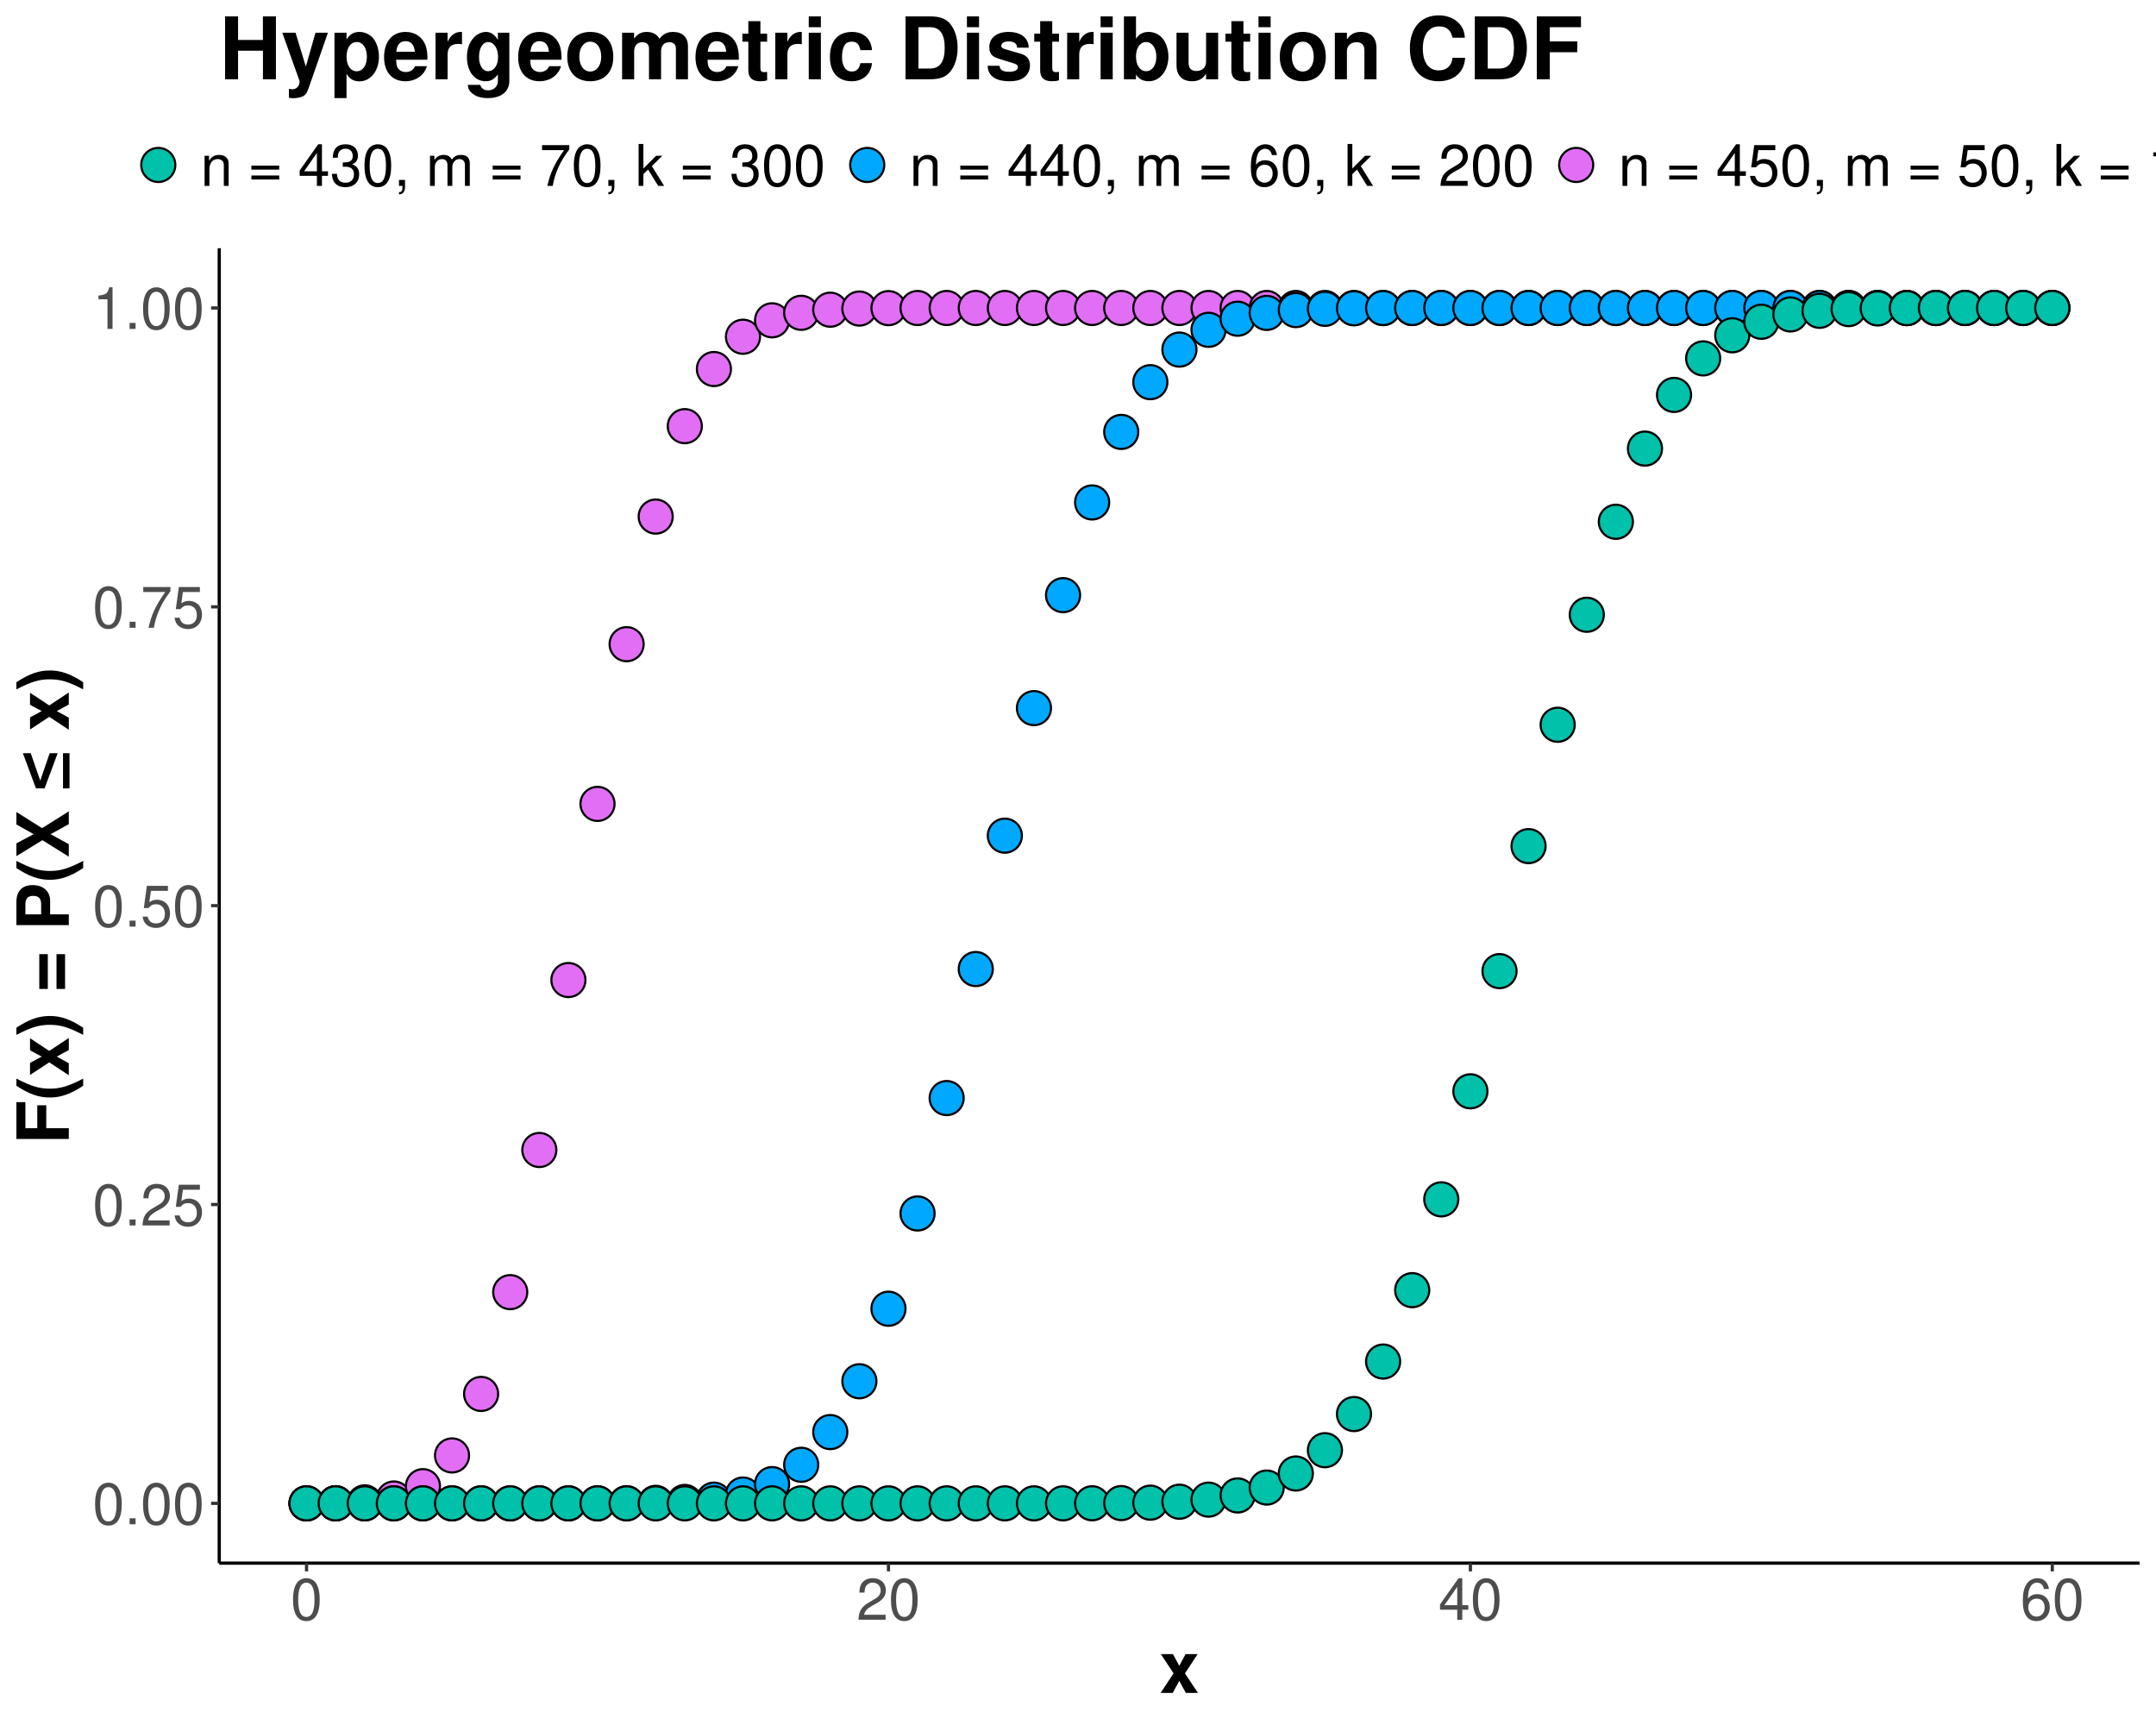
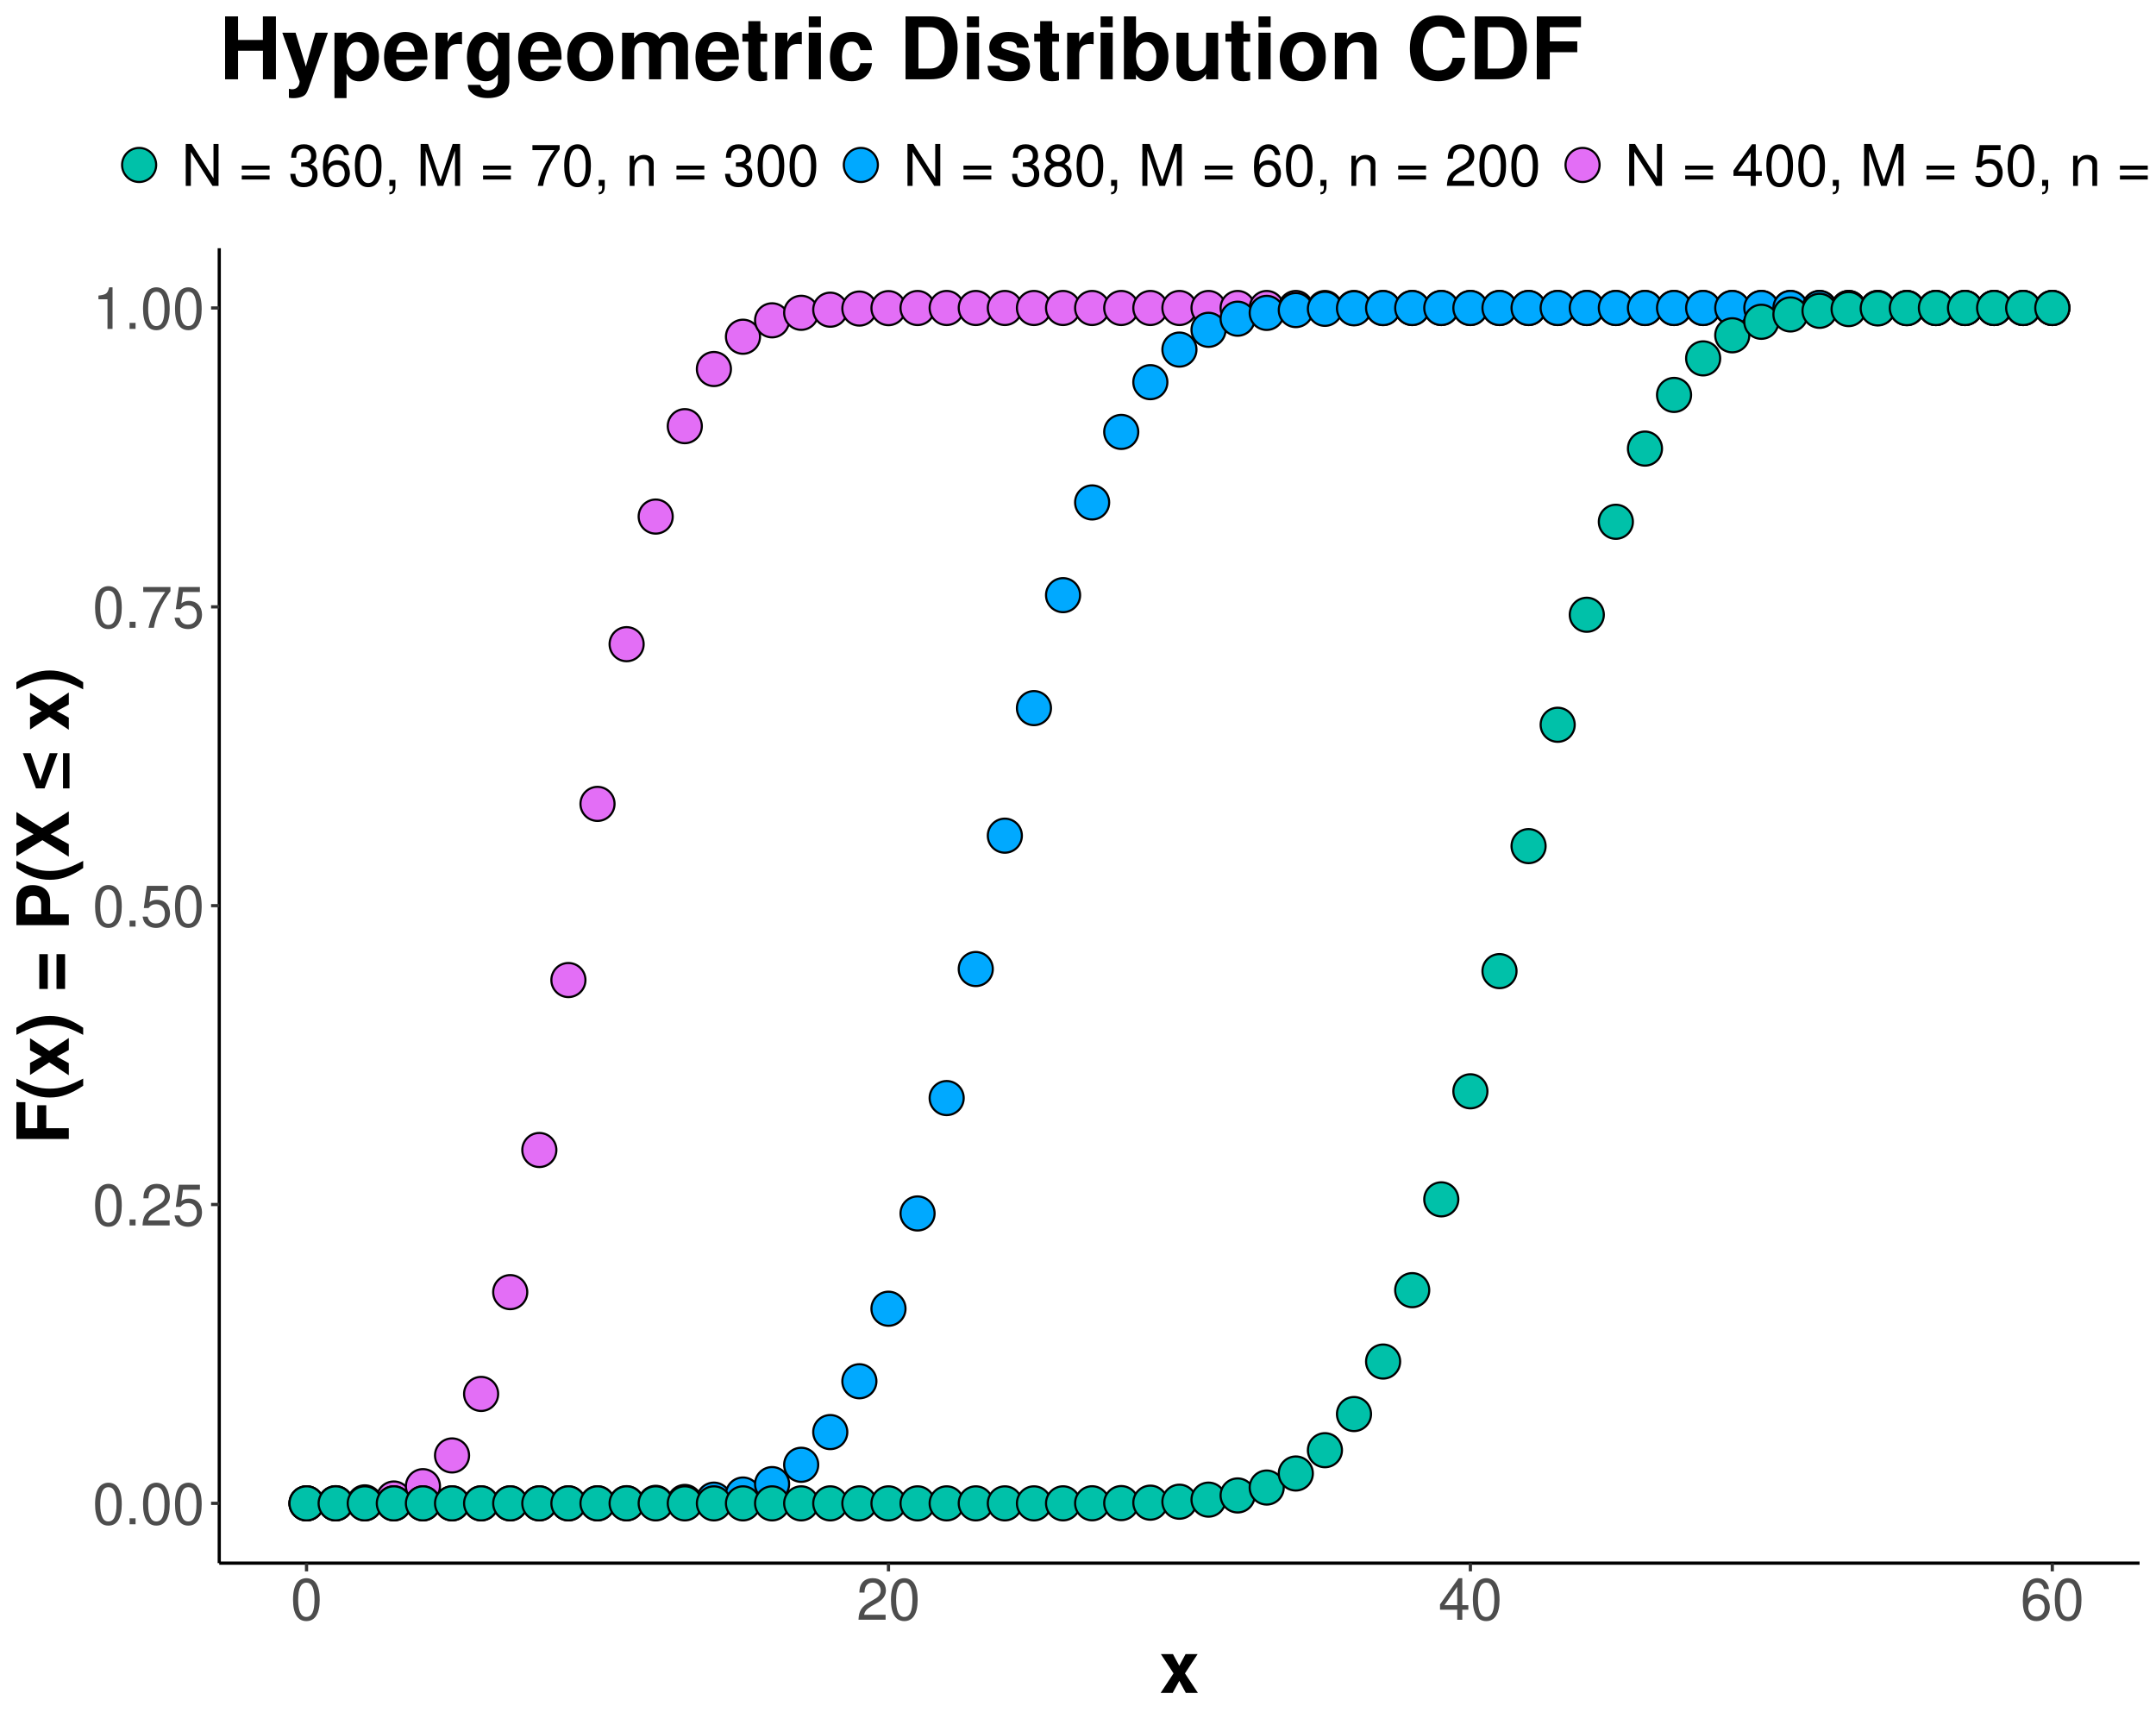
<svg xmlns="http://www.w3.org/2000/svg" width="720.00pt" height="576.00pt" viewBox="0 0 720.00 576.00">
  <g class="svglite">
    <defs>
      <style type="text/css">
    .svglite line, .svglite polyline, .svglite polygon, .svglite path, .svglite rect, .svglite circle {
      fill: none;
      stroke: #000000;
      stroke-linecap: round;
      stroke-linejoin: round;
      stroke-miterlimit: 10.00;
    }
    .svglite text {
      white-space: pre;
    }
    .svglite g.glyphgroup path {
      fill: inherit;
      stroke: none;
    }
  </style>
    </defs>
    <rect width="100%" height="100%" style="stroke: none; fill: #FFFFFF;" />
    <defs>
      <clipPath id="cpMC4wMHw3MjAuMDB8MC4wMHw1NzYuMDA=">
        <rect x="0.00" y="0.00" width="720.00" height="576.00" />
      </clipPath>
    </defs>
    <g clip-path="url(#cpMC4wMHw3MjAuMDB8MC4wMHw1NzYuMDA=)">
      <rect x="0.00" y="0.00" width="720.00" height="576.00" style="stroke-width: 1.07; stroke: #FFFFFF; fill: #FFFFFF;" />
    </g>
    <defs>
      <clipPath id="cpNzMuMjJ8NzE0LjUyfDgyLjg4fDUyMS45NQ==">
        <rect x="73.22" y="82.88" width="641.30" height="439.07" />
      </clipPath>
    </defs>
    <g clip-path="url(#cpNzMuMjJ8NzE0LjUyfDgyLjg4fDUyMS45NQ==)">
      <rect x="73.22" y="82.88" width="641.30" height="439.07" style="stroke-width: 1.07; stroke: none; fill: #FFFFFF;" />
      <circle cx="102.37" cy="501.99" r="5.69" style="stroke-width: 0.71; fill: #E36EF6;" />
      <circle cx="112.09" cy="501.94" r="5.69" style="stroke-width: 0.71; fill: #E36EF6;" />
      <circle cx="121.81" cy="501.66" r="5.69" style="stroke-width: 0.71; fill: #E36EF6;" />
      <circle cx="131.52" cy="500.37" r="5.69" style="stroke-width: 0.71; fill: #E36EF6;" />
      <circle cx="141.24" cy="496.25" r="5.69" style="stroke-width: 0.71; fill: #E36EF6;" />
      <circle cx="150.96" cy="485.99" r="5.69" style="stroke-width: 0.71; fill: #E36EF6;" />
      <circle cx="160.67" cy="465.45" r="5.69" style="stroke-width: 0.71; fill: #E36EF6;" />
      <circle cx="170.39" cy="431.46" r="5.69" style="stroke-width: 0.71; fill: #E36EF6;" />
      <circle cx="180.11" cy="384.00" r="5.69" style="stroke-width: 0.71; fill: #E36EF6;" />
      <circle cx="189.82" cy="327.25" r="5.69" style="stroke-width: 0.71; fill: #E36EF6;" />
      <circle cx="199.54" cy="268.43" r="5.69" style="stroke-width: 0.71; fill: #E36EF6;" />
      <circle cx="209.26" cy="215.10" r="5.69" style="stroke-width: 0.71; fill: #E36EF6;" />
      <circle cx="218.97" cy="172.49" r="5.69" style="stroke-width: 0.71; fill: #E36EF6;" />
      <circle cx="228.69" cy="142.30" r="5.69" style="stroke-width: 0.71; fill: #E36EF6;" />
      <circle cx="238.41" cy="123.22" r="5.69" style="stroke-width: 0.71; fill: #E36EF6;" />
      <circle cx="248.12" cy="112.44" r="5.69" style="stroke-width: 0.71; fill: #E36EF6;" />
      <circle cx="257.84" cy="106.96" r="5.69" style="stroke-width: 0.71; fill: #E36EF6;" />
      <circle cx="267.56" cy="104.45" r="5.69" style="stroke-width: 0.71; fill: #E36EF6;" />
      <circle cx="277.27" cy="103.41" r="5.69" style="stroke-width: 0.71; fill: #E36EF6;" />
      <circle cx="286.99" cy="103.03" r="5.69" style="stroke-width: 0.71; fill: #E36EF6;" />
      <circle cx="296.71" cy="102.89" r="5.69" style="stroke-width: 0.71; fill: #E36EF6;" />
      <circle cx="306.42" cy="102.85" r="5.69" style="stroke-width: 0.71; fill: #E36EF6;" />
      <circle cx="316.14" cy="102.84" r="5.69" style="stroke-width: 0.71; fill: #E36EF6;" />
      <circle cx="325.86" cy="102.84" r="5.69" style="stroke-width: 0.71; fill: #E36EF6;" />
      <circle cx="335.57" cy="102.84" r="5.69" style="stroke-width: 0.71; fill: #E36EF6;" />
      <circle cx="345.29" cy="102.84" r="5.69" style="stroke-width: 0.71; fill: #E36EF6;" />
      <circle cx="355.01" cy="102.84" r="5.69" style="stroke-width: 0.71; fill: #E36EF6;" />
      <circle cx="364.72" cy="102.84" r="5.69" style="stroke-width: 0.71; fill: #E36EF6;" />
      <circle cx="374.44" cy="102.84" r="5.69" style="stroke-width: 0.71; fill: #E36EF6;" />
      <circle cx="384.16" cy="102.84" r="5.69" style="stroke-width: 0.71; fill: #E36EF6;" />
      <circle cx="393.87" cy="102.84" r="5.69" style="stroke-width: 0.71; fill: #E36EF6;" />
      <circle cx="403.59" cy="102.84" r="5.69" style="stroke-width: 0.71; fill: #E36EF6;" />
      <circle cx="413.31" cy="102.84" r="5.69" style="stroke-width: 0.71; fill: #E36EF6;" />
      <circle cx="423.02" cy="102.84" r="5.69" style="stroke-width: 0.71; fill: #E36EF6;" />
      <circle cx="432.74" cy="102.84" r="5.69" style="stroke-width: 0.71; fill: #E36EF6;" />
      <circle cx="442.46" cy="102.84" r="5.69" style="stroke-width: 0.71; fill: #E36EF6;" />
      <circle cx="452.17" cy="102.84" r="5.69" style="stroke-width: 0.71; fill: #E36EF6;" />
      <circle cx="461.89" cy="102.84" r="5.69" style="stroke-width: 0.71; fill: #E36EF6;" />
      <circle cx="471.61" cy="102.84" r="5.69" style="stroke-width: 0.71; fill: #E36EF6;" />
      <circle cx="481.32" cy="102.84" r="5.69" style="stroke-width: 0.71; fill: #E36EF6;" />
      <circle cx="491.04" cy="102.84" r="5.69" style="stroke-width: 0.71; fill: #E36EF6;" />
      <circle cx="500.76" cy="102.84" r="5.69" style="stroke-width: 0.71; fill: #E36EF6;" />
      <circle cx="510.47" cy="102.84" r="5.69" style="stroke-width: 0.71; fill: #E36EF6;" />
      <circle cx="520.19" cy="102.84" r="5.69" style="stroke-width: 0.71; fill: #E36EF6;" />
      <circle cx="529.91" cy="102.84" r="5.69" style="stroke-width: 0.71; fill: #E36EF6;" />
      <circle cx="539.62" cy="102.84" r="5.69" style="stroke-width: 0.71; fill: #E36EF6;" />
      <circle cx="549.34" cy="102.84" r="5.69" style="stroke-width: 0.71; fill: #E36EF6;" />
      <circle cx="559.05" cy="102.84" r="5.69" style="stroke-width: 0.71; fill: #E36EF6;" />
      <circle cx="568.77" cy="102.84" r="5.69" style="stroke-width: 0.71; fill: #E36EF6;" />
      <circle cx="578.49" cy="102.84" r="5.69" style="stroke-width: 0.71; fill: #E36EF6;" />
      <circle cx="588.20" cy="102.84" r="5.69" style="stroke-width: 0.71; fill: #E36EF6;" />
      <circle cx="597.92" cy="102.84" r="5.69" style="stroke-width: 0.71; fill: #E36EF6;" />
      <circle cx="607.64" cy="102.84" r="5.69" style="stroke-width: 0.71; fill: #E36EF6;" />
      <circle cx="617.35" cy="102.84" r="5.69" style="stroke-width: 0.71; fill: #E36EF6;" />
      <circle cx="627.07" cy="102.84" r="5.69" style="stroke-width: 0.71; fill: #E36EF6;" />
      <circle cx="636.79" cy="102.84" r="5.69" style="stroke-width: 0.71; fill: #E36EF6;" />
      <circle cx="646.50" cy="102.84" r="5.69" style="stroke-width: 0.71; fill: #E36EF6;" />
      <circle cx="656.22" cy="102.84" r="5.69" style="stroke-width: 0.71; fill: #E36EF6;" />
      <circle cx="665.94" cy="102.84" r="5.69" style="stroke-width: 0.71; fill: #E36EF6;" />
      <circle cx="675.65" cy="102.84" r="5.69" style="stroke-width: 0.71; fill: #E36EF6;" />
      <circle cx="685.37" cy="102.84" r="5.69" style="stroke-width: 0.71; fill: #E36EF6;" />
      <circle cx="102.37" cy="501.99" r="5.69" style="stroke-width: 0.71; fill: #00A9FF;" />
      <circle cx="112.09" cy="501.99" r="5.69" style="stroke-width: 0.71; fill: #00A9FF;" />
      <circle cx="121.81" cy="501.99" r="5.69" style="stroke-width: 0.71; fill: #00A9FF;" />
      <circle cx="131.52" cy="501.99" r="5.69" style="stroke-width: 0.71; fill: #00A9FF;" />
      <circle cx="141.24" cy="501.99" r="5.69" style="stroke-width: 0.71; fill: #00A9FF;" />
      <circle cx="150.96" cy="501.99" r="5.69" style="stroke-width: 0.71; fill: #00A9FF;" />
      <circle cx="160.67" cy="501.99" r="5.69" style="stroke-width: 0.71; fill: #00A9FF;" />
      <circle cx="170.39" cy="501.99" r="5.69" style="stroke-width: 0.71; fill: #00A9FF;" />
      <circle cx="180.11" cy="501.99" r="5.69" style="stroke-width: 0.71; fill: #00A9FF;" />
      <circle cx="189.82" cy="501.99" r="5.69" style="stroke-width: 0.71; fill: #00A9FF;" />
      <circle cx="199.54" cy="501.97" r="5.69" style="stroke-width: 0.71; fill: #00A9FF;" />
      <circle cx="209.26" cy="501.94" r="5.69" style="stroke-width: 0.71; fill: #00A9FF;" />
      <circle cx="218.97" cy="501.82" r="5.69" style="stroke-width: 0.71; fill: #00A9FF;" />
      <circle cx="228.69" cy="501.52" r="5.69" style="stroke-width: 0.71; fill: #00A9FF;" />
      <circle cx="238.41" cy="500.75" r="5.69" style="stroke-width: 0.71; fill: #00A9FF;" />
      <circle cx="248.12" cy="499.04" r="5.69" style="stroke-width: 0.71; fill: #00A9FF;" />
      <circle cx="257.84" cy="495.56" r="5.69" style="stroke-width: 0.71; fill: #00A9FF;" />
      <circle cx="267.56" cy="489.11" r="5.69" style="stroke-width: 0.71; fill: #00A9FF;" />
      <circle cx="277.27" cy="478.19" r="5.69" style="stroke-width: 0.71; fill: #00A9FF;" />
      <circle cx="286.99" cy="461.22" r="5.69" style="stroke-width: 0.71; fill: #00A9FF;" />
      <circle cx="296.71" cy="437.00" r="5.69" style="stroke-width: 0.71; fill: #00A9FF;" />
      <circle cx="306.42" cy="405.19" r="5.69" style="stroke-width: 0.71; fill: #00A9FF;" />
      <circle cx="316.14" cy="366.66" r="5.69" style="stroke-width: 0.71; fill: #00A9FF;" />
      <circle cx="325.86" cy="323.57" r="5.69" style="stroke-width: 0.71; fill: #00A9FF;" />
      <circle cx="335.57" cy="279.04" r="5.69" style="stroke-width: 0.71; fill: #00A9FF;" />
      <circle cx="345.29" cy="236.45" r="5.69" style="stroke-width: 0.71; fill: #00A9FF;" />
      <circle cx="355.01" cy="198.73" r="5.69" style="stroke-width: 0.71; fill: #00A9FF;" />
      <circle cx="364.72" cy="167.77" r="5.69" style="stroke-width: 0.71; fill: #00A9FF;" />
      <circle cx="374.44" cy="144.22" r="5.69" style="stroke-width: 0.71; fill: #00A9FF;" />
      <circle cx="384.16" cy="127.61" r="5.69" style="stroke-width: 0.71; fill: #00A9FF;" />
      <circle cx="393.87" cy="116.73" r="5.69" style="stroke-width: 0.71; fill: #00A9FF;" />
      <circle cx="403.59" cy="110.13" r="5.69" style="stroke-width: 0.71; fill: #00A9FF;" />
      <circle cx="413.31" cy="106.42" r="5.69" style="stroke-width: 0.71; fill: #00A9FF;" />
      <circle cx="423.02" cy="104.48" r="5.69" style="stroke-width: 0.71; fill: #00A9FF;" />
      <circle cx="432.74" cy="103.54" r="5.69" style="stroke-width: 0.71; fill: #00A9FF;" />
      <circle cx="442.46" cy="103.12" r="5.69" style="stroke-width: 0.71; fill: #00A9FF;" />
      <circle cx="452.17" cy="102.94" r="5.69" style="stroke-width: 0.71; fill: #00A9FF;" />
      <circle cx="461.89" cy="102.87" r="5.69" style="stroke-width: 0.71; fill: #00A9FF;" />
      <circle cx="471.61" cy="102.85" r="5.69" style="stroke-width: 0.71; fill: #00A9FF;" />
      <circle cx="481.32" cy="102.84" r="5.69" style="stroke-width: 0.71; fill: #00A9FF;" />
      <circle cx="491.04" cy="102.84" r="5.69" style="stroke-width: 0.71; fill: #00A9FF;" />
      <circle cx="500.76" cy="102.84" r="5.69" style="stroke-width: 0.71; fill: #00A9FF;" />
      <circle cx="510.47" cy="102.84" r="5.69" style="stroke-width: 0.71; fill: #00A9FF;" />
      <circle cx="520.19" cy="102.84" r="5.69" style="stroke-width: 0.71; fill: #00A9FF;" />
      <circle cx="529.91" cy="102.84" r="5.69" style="stroke-width: 0.71; fill: #00A9FF;" />
      <circle cx="539.62" cy="102.84" r="5.69" style="stroke-width: 0.71; fill: #00A9FF;" />
      <circle cx="549.34" cy="102.84" r="5.69" style="stroke-width: 0.71; fill: #00A9FF;" />
      <circle cx="559.05" cy="102.84" r="5.69" style="stroke-width: 0.71; fill: #00A9FF;" />
      <circle cx="568.77" cy="102.84" r="5.69" style="stroke-width: 0.71; fill: #00A9FF;" />
      <circle cx="578.49" cy="102.84" r="5.69" style="stroke-width: 0.71; fill: #00A9FF;" />
      <circle cx="588.20" cy="102.84" r="5.69" style="stroke-width: 0.71; fill: #00A9FF;" />
      <circle cx="597.92" cy="102.84" r="5.69" style="stroke-width: 0.71; fill: #00A9FF;" />
      <circle cx="607.64" cy="102.84" r="5.69" style="stroke-width: 0.71; fill: #00A9FF;" />
      <circle cx="617.35" cy="102.84" r="5.69" style="stroke-width: 0.71; fill: #00A9FF;" />
      <circle cx="627.07" cy="102.84" r="5.69" style="stroke-width: 0.71; fill: #00A9FF;" />
      <circle cx="636.79" cy="102.84" r="5.69" style="stroke-width: 0.71; fill: #00A9FF;" />
      <circle cx="646.50" cy="102.84" r="5.69" style="stroke-width: 0.71; fill: #00A9FF;" />
      <circle cx="656.22" cy="102.84" r="5.69" style="stroke-width: 0.71; fill: #00A9FF;" />
      <circle cx="665.94" cy="102.84" r="5.69" style="stroke-width: 0.71; fill: #00A9FF;" />
      <circle cx="675.65" cy="102.84" r="5.69" style="stroke-width: 0.71; fill: #00A9FF;" />
      <circle cx="685.37" cy="102.84" r="5.69" style="stroke-width: 0.71; fill: #00A9FF;" />
      <circle cx="102.37" cy="501.99" r="5.69" style="stroke-width: 0.71; fill: #00C1A9;" />
      <circle cx="112.09" cy="501.99" r="5.69" style="stroke-width: 0.71; fill: #00C1A9;" />
      <circle cx="121.81" cy="501.99" r="5.69" style="stroke-width: 0.71; fill: #00C1A9;" />
      <circle cx="131.52" cy="501.99" r="5.69" style="stroke-width: 0.71; fill: #00C1A9;" />
      <circle cx="141.24" cy="501.99" r="5.69" style="stroke-width: 0.71; fill: #00C1A9;" />
      <circle cx="150.96" cy="501.99" r="5.69" style="stroke-width: 0.71; fill: #00C1A9;" />
      <circle cx="160.67" cy="501.99" r="5.69" style="stroke-width: 0.71; fill: #00C1A9;" />
      <circle cx="170.39" cy="501.99" r="5.69" style="stroke-width: 0.71; fill: #00C1A9;" />
      <circle cx="180.11" cy="501.99" r="5.69" style="stroke-width: 0.71; fill: #00C1A9;" />
      <circle cx="189.82" cy="501.99" r="5.69" style="stroke-width: 0.71; fill: #00C1A9;" />
      <circle cx="199.54" cy="501.99" r="5.69" style="stroke-width: 0.71; fill: #00C1A9;" />
      <circle cx="209.26" cy="501.99" r="5.69" style="stroke-width: 0.71; fill: #00C1A9;" />
      <circle cx="218.97" cy="501.99" r="5.69" style="stroke-width: 0.71; fill: #00C1A9;" />
      <circle cx="228.69" cy="501.99" r="5.69" style="stroke-width: 0.71; fill: #00C1A9;" />
      <circle cx="238.41" cy="501.99" r="5.69" style="stroke-width: 0.71; fill: #00C1A9;" />
      <circle cx="248.12" cy="501.99" r="5.69" style="stroke-width: 0.71; fill: #00C1A9;" />
      <circle cx="257.84" cy="501.99" r="5.69" style="stroke-width: 0.71; fill: #00C1A9;" />
      <circle cx="267.56" cy="501.99" r="5.69" style="stroke-width: 0.71; fill: #00C1A9;" />
      <circle cx="277.27" cy="501.99" r="5.69" style="stroke-width: 0.71; fill: #00C1A9;" />
      <circle cx="286.99" cy="501.99" r="5.69" style="stroke-width: 0.71; fill: #00C1A9;" />
      <circle cx="296.71" cy="501.99" r="5.69" style="stroke-width: 0.71; fill: #00C1A9;" />
      <circle cx="306.42" cy="501.99" r="5.69" style="stroke-width: 0.71; fill: #00C1A9;" />
      <circle cx="316.14" cy="501.99" r="5.69" style="stroke-width: 0.71; fill: #00C1A9;" />
      <circle cx="325.86" cy="501.99" r="5.69" style="stroke-width: 0.71; fill: #00C1A9;" />
      <circle cx="335.57" cy="501.99" r="5.69" style="stroke-width: 0.71; fill: #00C1A9;" />
      <circle cx="345.29" cy="501.99" r="5.69" style="stroke-width: 0.71; fill: #00C1A9;" />
      <circle cx="355.01" cy="501.98" r="5.69" style="stroke-width: 0.71; fill: #00C1A9;" />
      <circle cx="364.72" cy="501.96" r="5.69" style="stroke-width: 0.71; fill: #00C1A9;" />
      <circle cx="374.44" cy="501.90" r="5.69" style="stroke-width: 0.71; fill: #00C1A9;" />
      <circle cx="384.16" cy="501.76" r="5.69" style="stroke-width: 0.71; fill: #00C1A9;" />
      <circle cx="393.87" cy="501.44" r="5.69" style="stroke-width: 0.71; fill: #00C1A9;" />
      <circle cx="403.59" cy="500.75" r="5.69" style="stroke-width: 0.71; fill: #00C1A9;" />
      <circle cx="413.31" cy="499.35" r="5.69" style="stroke-width: 0.71; fill: #00C1A9;" />
      <circle cx="423.02" cy="496.71" r="5.69" style="stroke-width: 0.71; fill: #00C1A9;" />
      <circle cx="432.74" cy="492.02" r="5.69" style="stroke-width: 0.71; fill: #00C1A9;" />
      <circle cx="442.46" cy="484.24" r="5.69" style="stroke-width: 0.71; fill: #00C1A9;" />
      <circle cx="452.17" cy="472.17" r="5.69" style="stroke-width: 0.71; fill: #00C1A9;" />
      <circle cx="461.89" cy="454.64" r="5.69" style="stroke-width: 0.71; fill: #00C1A9;" />
      <circle cx="471.61" cy="430.80" r="5.69" style="stroke-width: 0.71; fill: #00C1A9;" />
      <circle cx="481.32" cy="400.48" r="5.69" style="stroke-width: 0.71; fill: #00C1A9;" />
      <circle cx="491.04" cy="364.40" r="5.69" style="stroke-width: 0.71; fill: #00C1A9;" />
      <circle cx="500.76" cy="324.27" r="5.69" style="stroke-width: 0.71; fill: #00C1A9;" />
      <circle cx="510.47" cy="282.53" r="5.69" style="stroke-width: 0.71; fill: #00C1A9;" />
      <circle cx="520.19" cy="242.01" r="5.69" style="stroke-width: 0.71; fill: #00C1A9;" />
      <circle cx="529.91" cy="205.28" r="5.69" style="stroke-width: 0.71; fill: #00C1A9;" />
      <circle cx="539.62" cy="174.23" r="5.69" style="stroke-width: 0.71; fill: #00C1A9;" />
      <circle cx="549.34" cy="149.79" r="5.69" style="stroke-width: 0.71; fill: #00C1A9;" />
      <circle cx="559.05" cy="131.87" r="5.69" style="stroke-width: 0.71; fill: #00C1A9;" />
      <circle cx="568.77" cy="119.67" r="5.69" style="stroke-width: 0.71; fill: #00C1A9;" />
      <circle cx="578.49" cy="111.96" r="5.69" style="stroke-width: 0.71; fill: #00C1A9;" />
      <circle cx="588.20" cy="107.45" r="5.69" style="stroke-width: 0.71; fill: #00C1A9;" />
      <circle cx="597.92" cy="105.00" r="5.69" style="stroke-width: 0.71; fill: #00C1A9;" />
      <circle cx="607.64" cy="103.78" r="5.69" style="stroke-width: 0.71; fill: #00C1A9;" />
      <circle cx="617.35" cy="103.21" r="5.69" style="stroke-width: 0.71; fill: #00C1A9;" />
      <circle cx="627.07" cy="102.98" r="5.69" style="stroke-width: 0.71; fill: #00C1A9;" />
      <circle cx="636.79" cy="102.89" r="5.69" style="stroke-width: 0.71; fill: #00C1A9;" />
      <circle cx="646.50" cy="102.85" r="5.69" style="stroke-width: 0.71; fill: #00C1A9;" />
      <circle cx="656.22" cy="102.84" r="5.69" style="stroke-width: 0.71; fill: #00C1A9;" />
      <circle cx="665.94" cy="102.84" r="5.69" style="stroke-width: 0.71; fill: #00C1A9;" />
      <circle cx="675.65" cy="102.84" r="5.69" style="stroke-width: 0.71; fill: #00C1A9;" />
      <circle cx="685.37" cy="102.84" r="5.69" style="stroke-width: 0.71; fill: #00C1A9;" />
    </g>
    <g clip-path="url(#cpMC4wMHw3MjAuMDB8MC4wMHw1NzYuMDA=)">
      <polyline points="73.22,521.95 73.22,82.88 " style="stroke-width: 1.07; stroke-linecap: butt;" />
      <text x="68.29" y="508.98" text-anchor="end" style="font-size: 19.20px;fill: #4D4D4D; font-family: &quot;Nimbus Sans&quot;;" textLength="37.34px" lengthAdjust="spacingAndGlyphs">0.00</text>
      <text x="68.29" y="409.20" text-anchor="end" style="font-size: 19.20px;fill: #4D4D4D; font-family: &quot;Nimbus Sans&quot;;" textLength="37.34px" lengthAdjust="spacingAndGlyphs">0.25</text>
      <text x="68.29" y="309.41" text-anchor="end" style="font-size: 19.20px;fill: #4D4D4D; font-family: &quot;Nimbus Sans&quot;;" textLength="37.34px" lengthAdjust="spacingAndGlyphs">0.50</text>
      <text x="68.29" y="209.62" text-anchor="end" style="font-size: 19.20px;fill: #4D4D4D; font-family: &quot;Nimbus Sans&quot;;" textLength="37.34px" lengthAdjust="spacingAndGlyphs">0.75</text>
      <text x="68.29" y="109.83" text-anchor="end" style="font-size: 19.20px;fill: #4D4D4D; font-family: &quot;Nimbus Sans&quot;;" textLength="37.34px" lengthAdjust="spacingAndGlyphs">1.00</text>
      <polyline points="70.49,501.99 73.22,501.99 " style="stroke-width: 1.07; stroke: #333333; stroke-linecap: butt;" />
      <polyline points="70.49,402.20 73.22,402.20 " style="stroke-width: 1.07; stroke: #333333; stroke-linecap: butt;" />
      <polyline points="70.49,302.41 73.22,302.41 " style="stroke-width: 1.07; stroke: #333333; stroke-linecap: butt;" />
      <polyline points="70.49,202.63 73.22,202.63 " style="stroke-width: 1.07; stroke: #333333; stroke-linecap: butt;" />
      <polyline points="70.49,102.84 73.22,102.84 " style="stroke-width: 1.07; stroke: #333333; stroke-linecap: butt;" />
      <polyline points="73.22,521.95 714.52,521.95 " style="stroke-width: 1.07; stroke-linecap: butt;" />
      <polyline points="102.37,524.69 102.37,521.95 " style="stroke-width: 1.07; stroke: #333333; stroke-linecap: butt;" />
      <polyline points="296.71,524.69 296.71,521.95 " style="stroke-width: 1.07; stroke: #333333; stroke-linecap: butt;" />
      <polyline points="491.04,524.69 491.04,521.95 " style="stroke-width: 1.07; stroke: #333333; stroke-linecap: butt;" />
      <polyline points="685.37,524.69 685.37,521.95 " style="stroke-width: 1.07; stroke: #333333; stroke-linecap: butt;" />
      <text x="102.37" y="540.87" text-anchor="middle" style="font-size: 19.20px;fill: #4D4D4D; font-family: &quot;Nimbus Sans&quot;;" textLength="10.67px" lengthAdjust="spacingAndGlyphs">0</text>
      <text x="296.71" y="540.87" text-anchor="middle" style="font-size: 19.20px;fill: #4D4D4D; font-family: &quot;Nimbus Sans&quot;;" textLength="21.34px" lengthAdjust="spacingAndGlyphs">20</text>
      <text x="491.04" y="540.87" text-anchor="middle" style="font-size: 19.20px;fill: #4D4D4D; font-family: &quot;Nimbus Sans&quot;;" textLength="21.34px" lengthAdjust="spacingAndGlyphs">40</text>
      <text x="685.37" y="540.87" text-anchor="middle" style="font-size: 19.20px;fill: #4D4D4D; font-family: &quot;Nimbus Sans&quot;;" textLength="21.34px" lengthAdjust="spacingAndGlyphs">60</text>
      <text x="393.87" y="565.29" text-anchor="middle" style="font-size: 24.00px; font-weight: bold; font-family: &quot;Nimbus Sans&quot;;" textLength="13.34px" lengthAdjust="spacingAndGlyphs">x</text>
      <text transform="translate(22.98,302.41) rotate(-90)" text-anchor="middle" style="font-size: 24.00px; font-weight: bold; font-family: &quot;Nimbus Sans&quot;;" textLength="159.33px" lengthAdjust="spacingAndGlyphs">F(x) = P(X ≤ x)</text>
-       <rect x="33.26" y="38.23" width="721.22" height="33.69" style="stroke-width: 1.07; stroke: none; fill: #FFFFFF;" />
-       <rect x="44.22" y="45.99" width="17.28" height="18.17" style="stroke-width: 1.07; stroke: none; fill: #FFFFFF;" />
-       <circle cx="52.86" cy="55.08" r="5.69" style="stroke-width: 0.71; fill: #00C1A9;" />
-       <rect x="280.97" y="45.99" width="17.28" height="18.17" style="stroke-width: 1.07; stroke: none; fill: #FFFFFF;" />
-       <circle cx="289.61" cy="55.08" r="5.69" style="stroke-width: 0.71; fill: #00A9FF;" />
-       <rect x="517.73" y="45.99" width="17.28" height="18.17" style="stroke-width: 1.07; stroke: none; fill: #FFFFFF;" />
-       <circle cx="526.37" cy="55.08" r="5.69" style="stroke-width: 0.71; fill: #E36EF6;" />
-       <text x="66.98" y="62.07" style="font-size: 19.20px; font-family: &quot;Nimbus Sans&quot;;" textLength="208.52px" lengthAdjust="spacingAndGlyphs">n = 430, m = 70, k = 300</text>
-       <text x="303.73" y="62.07" style="font-size: 19.20px; font-family: &quot;Nimbus Sans&quot;;" textLength="208.52px" lengthAdjust="spacingAndGlyphs">n = 440, m = 60, k = 200</text>
-       <text x="540.49" y="62.07" style="font-size: 19.20px; font-family: &quot;Nimbus Sans&quot;;" textLength="208.52px" lengthAdjust="spacingAndGlyphs">n = 450, m = 50, k = 100</text>
+       <rect x="26.86" y="38.23" width="734.02" height="33.69" style="stroke-width: 1.07; stroke: none; fill: #FFFFFF;" />
+       <rect x="37.82" y="45.99" width="17.28" height="18.17" style="stroke-width: 1.07; stroke: none; fill: #FFFFFF;" />
+       <circle cx="46.46" cy="55.08" r="5.69" style="stroke-width: 0.71; fill: #00C1A9;" />
+       <rect x="278.84" y="45.99" width="17.28" height="18.17" style="stroke-width: 1.07; stroke: none; fill: #FFFFFF;" />
+       <circle cx="287.48" cy="55.08" r="5.69" style="stroke-width: 0.71; fill: #00A9FF;" />
+       <rect x="519.86" y="45.99" width="17.28" height="18.17" style="stroke-width: 1.07; stroke: none; fill: #FFFFFF;" />
+       <circle cx="528.50" cy="55.08" r="5.69" style="stroke-width: 0.71; fill: #E36EF6;" />
+       <text x="60.58" y="62.07" style="font-size: 19.20px; font-family: &quot;Nimbus Sans&quot;;" textLength="212.78px" lengthAdjust="spacingAndGlyphs">N = 360, M = 70, n = 300</text>
+       <text x="301.60" y="62.07" style="font-size: 19.20px; font-family: &quot;Nimbus Sans&quot;;" textLength="212.78px" lengthAdjust="spacingAndGlyphs">N = 380, M = 60, n = 200</text>
+       <text x="542.62" y="62.07" style="font-size: 19.20px; font-family: &quot;Nimbus Sans&quot;;" textLength="212.78px" lengthAdjust="spacingAndGlyphs">N = 400, M = 50, n = 100</text>
      <text x="73.22" y="26.47" style="font-size: 28.80px; font-weight: bold; font-family: &quot;Nimbus Sans&quot;;" textLength="455.44px" lengthAdjust="spacingAndGlyphs">Hypergeometric Distribution CDF</text>
    </g>
  </g>
</svg>
